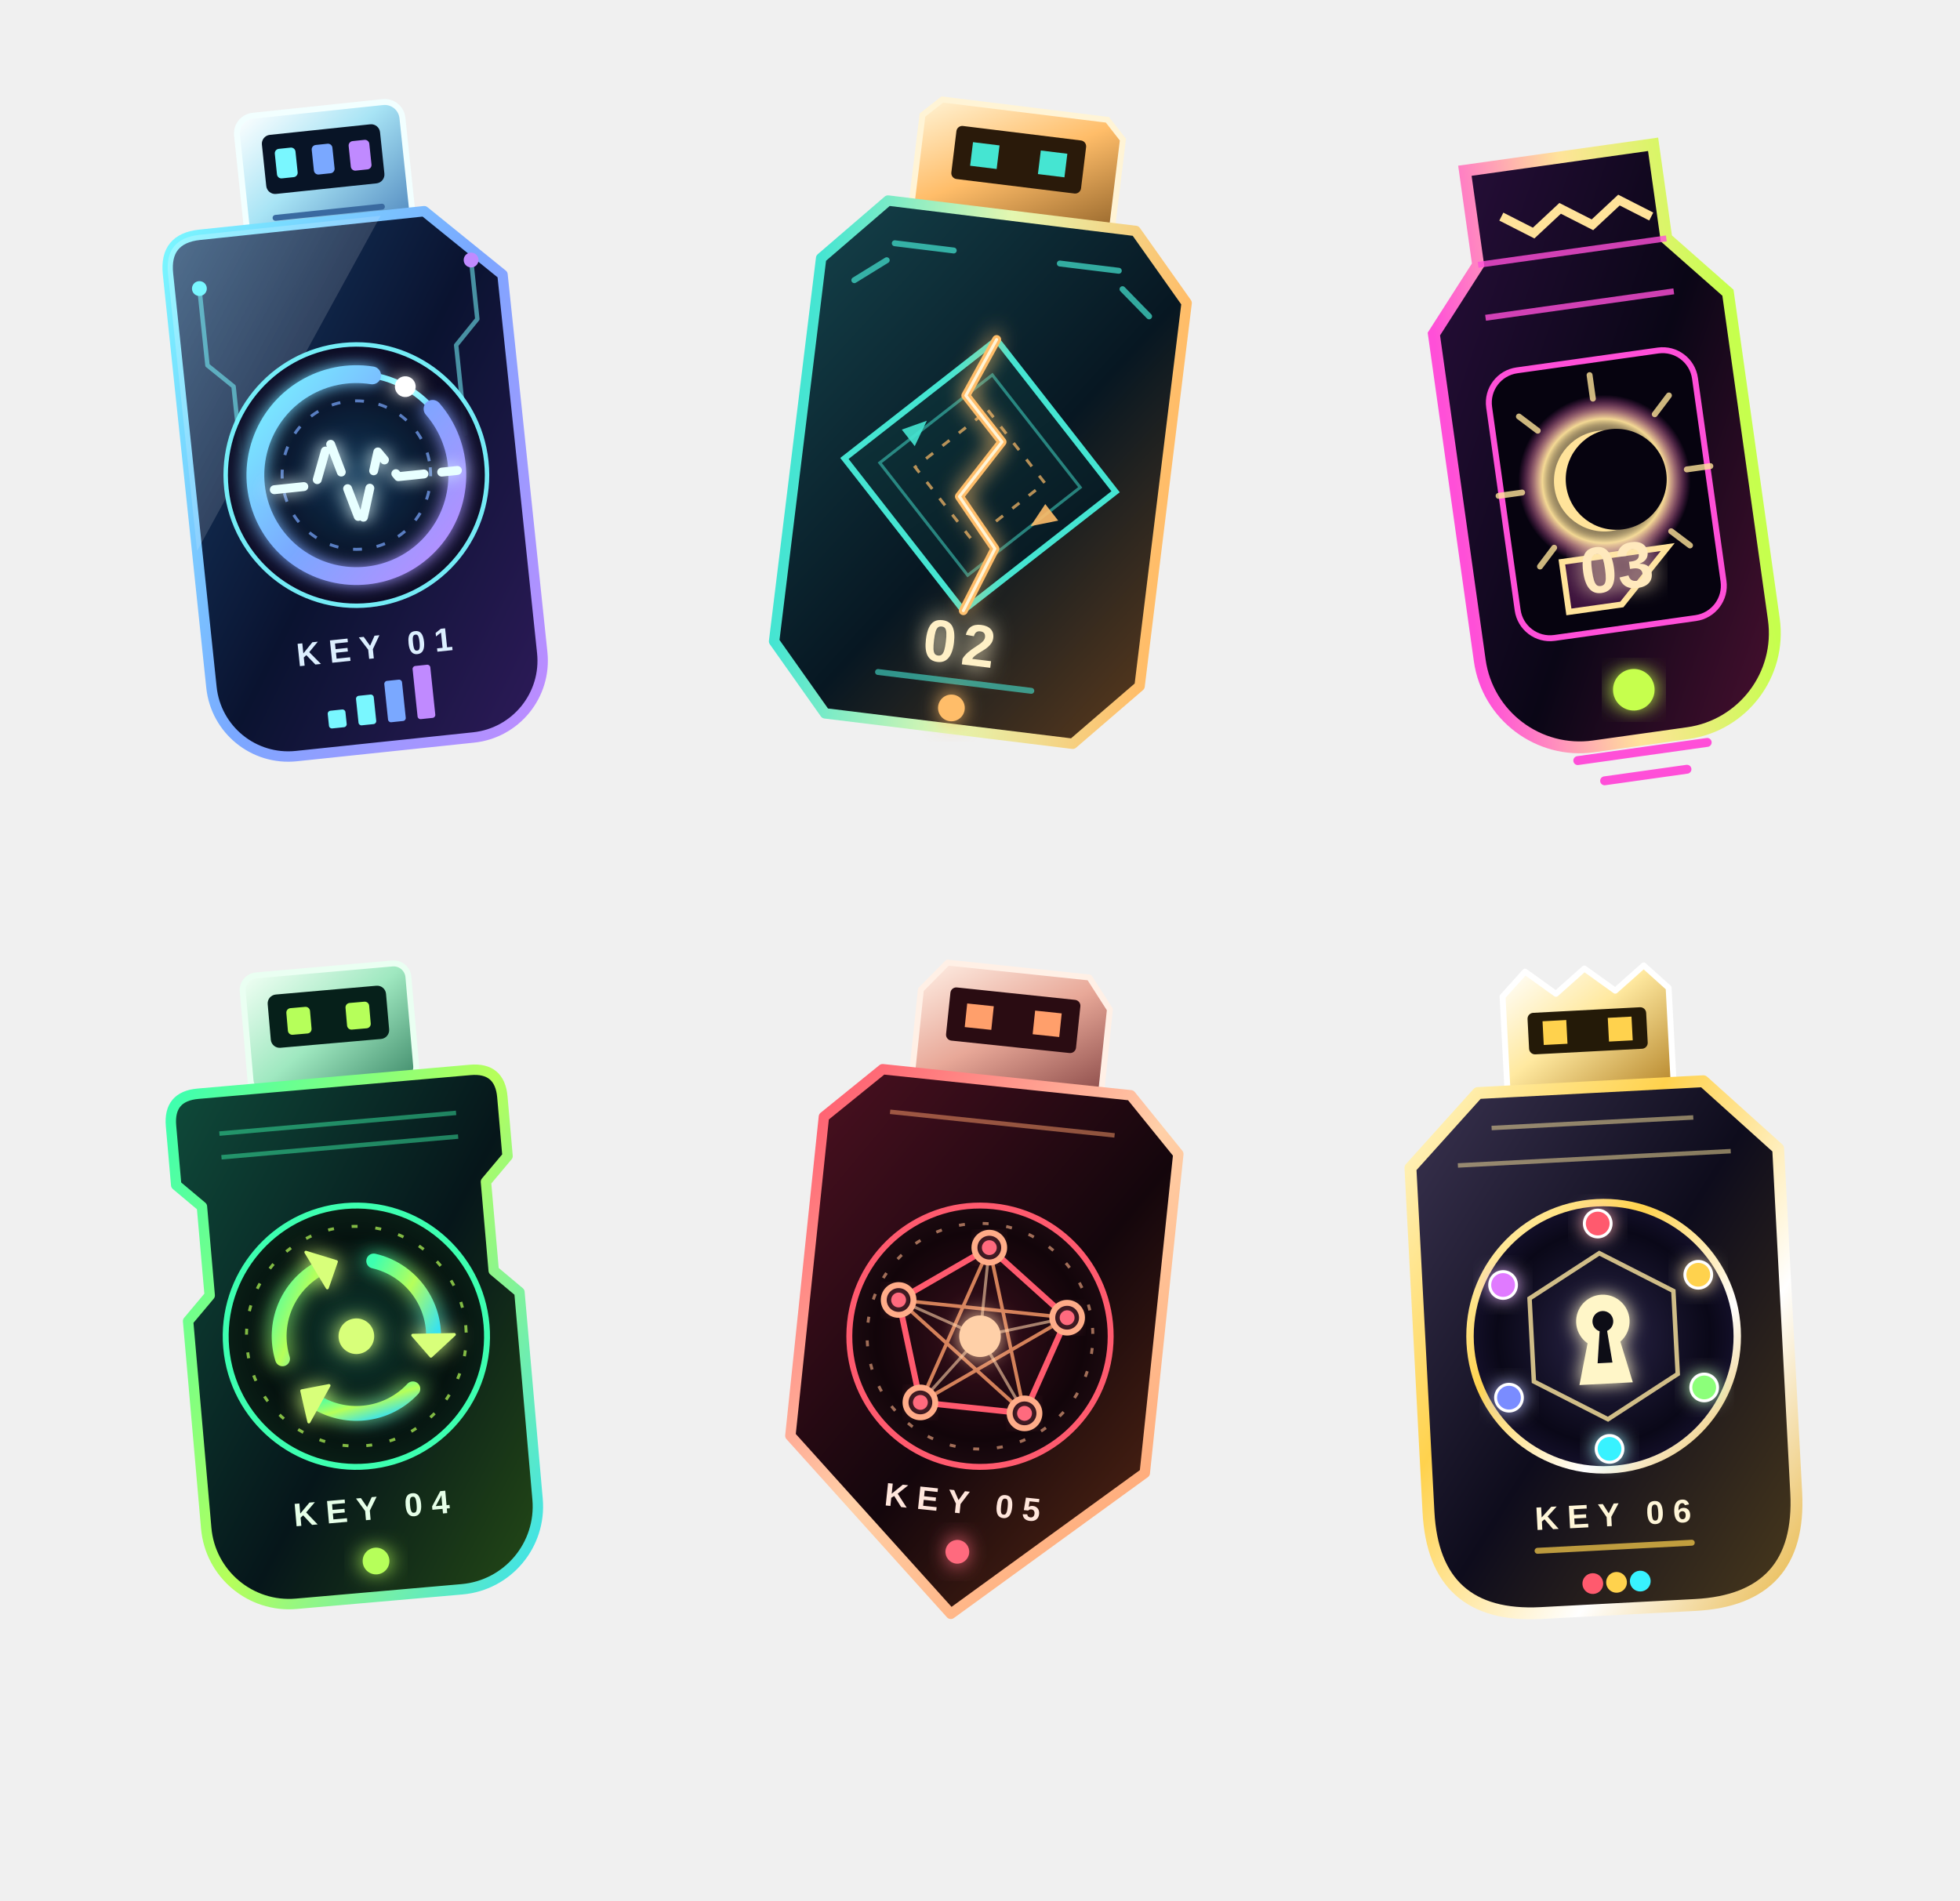
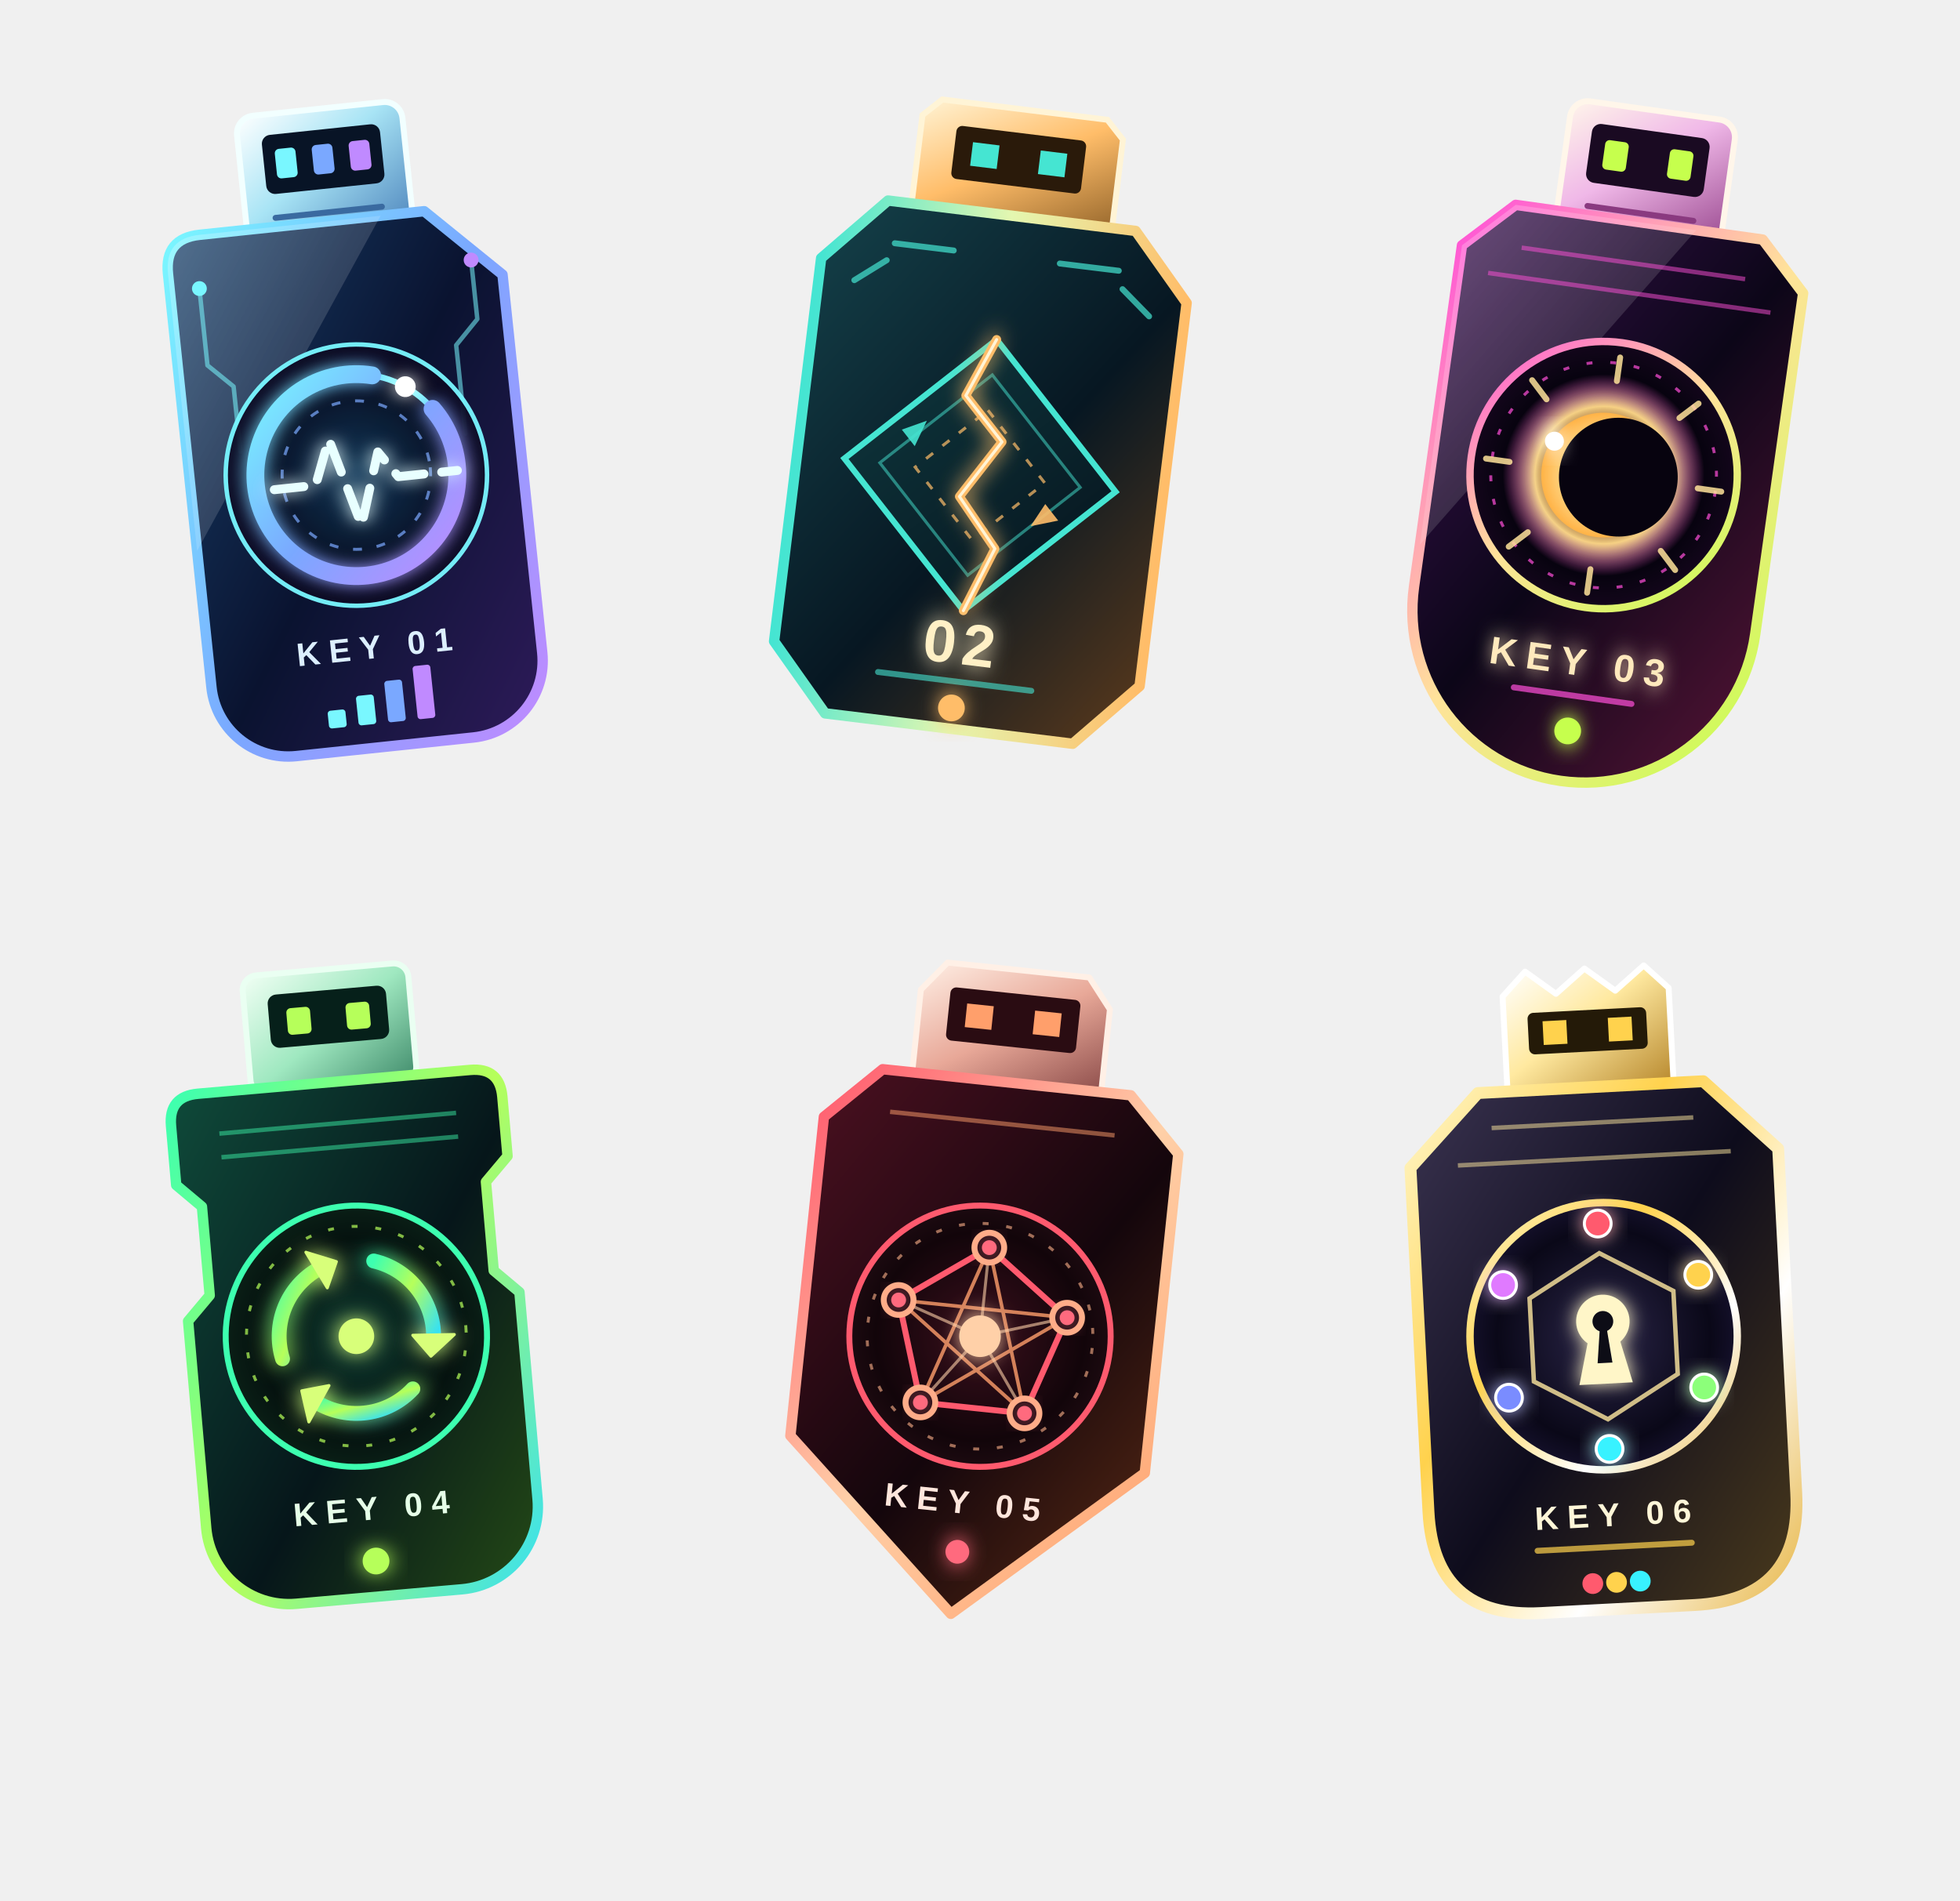
<svg xmlns="http://www.w3.org/2000/svg" viewBox="0 0 660 640" role="img" aria-label="Les six clés de résonance ECHO">
  <svg x="30" y="30" width="180" height="260" viewBox="0 0 180 260" overflow="visible">
    <defs>
      <linearGradient id="key01Shell" x1="0" y1="0" x2="1" y2="1">
        <stop stop-color="#17406a" />
        <stop offset="0.5" stop-color="#0a1330" />
        <stop offset="1" stop-color="#2e1a5a" />
      </linearGradient>
      <linearGradient id="key01Edge" x1="0" y1="0" x2="1" y2="1">
        <stop stop-color="#79f7ff" />
        <stop offset="0.5" stop-color="#7aa8ff" />
        <stop offset="1" stop-color="#c08aff" />
      </linearGradient>
      <linearGradient id="key01Metal" x1="0" y1="0" x2="1" y2="1">
        <stop stop-color="#ffffff" />
        <stop offset="0.45" stop-color="#a8e4f5" />
        <stop offset="1" stop-color="#4f86bd" />
      </linearGradient>
      <linearGradient id="key01Gloss" x1="0" y1="0" x2="1" y2="1">
        <stop stop-color="#ffffff" stop-opacity="0.28" />
        <stop offset="1" stop-color="#ffffff" stop-opacity="0" />
      </linearGradient>
      <radialGradient id="key01Core" cx="0.5" cy="0.5" r="0.5">
        <stop stop-color="#12395a" />
        <stop offset="0.75" stop-color="#060d20" />
        <stop offset="1" stop-color="#0d0a24" />
      </radialGradient>
      <clipPath id="key01Clip">
        <path d="M46 44h76l24 24v128a26 26 0 0 1-26 26H60a26 26 0 0 1-26-26V56q0-12 12-12Z" />
      </clipPath>
      <filter id="key01Glow" x="-50%" y="-50%" width="200%" height="200%">
        <feGaussianBlur stdDeviation="3" result="blur" />
        <feMerge>
          <feMergeNode in="blur" />
          <feMergeNode in="SourceGraphic" />
        </feMerge>
      </filter>
      <style>
      .k1-ring { transform-origin: 90px 130px; animation: k1-spin 14s linear infinite; }
      .k1-pulse { stroke-dasharray: 10 6; animation: k1-flow 1.6s linear infinite; }
      .k1-echo { transform-origin: 90px 130px; animation: k1-echo 3s ease-out infinite; }
      .k1-bar { animation: k1-bar 2.4s ease-in-out infinite; }
      .k1-bar.b2 { animation-delay: .3s; } .k1-bar.b3 { animation-delay: .6s; } .k1-bar.b4 { animation-delay: .9s; }
      @keyframes k1-spin { to { transform: rotate(360deg); } }
      @keyframes k1-flow { to { stroke-dashoffset: -32; } }
      @keyframes k1-echo { 0% { opacity: .8; transform: scale(.55); } 100% { opacity: 0; transform: scale(1.25); } }
      @keyframes k1-bar { 50% { opacity: .35; } }
      @media (prefers-reduced-motion: reduce) { .k1-ring, .k1-pulse, .k1-echo, .k1-bar { animation: none; } }
    </style>
    </defs>
    <g transform="translate(90 130) rotate(-6) translate(-90 -130)">
      <rect x="62" y="6" width="56" height="42" rx="6" fill="url(#key01Metal)" stroke="#f2ffff" stroke-width="2" />
      <rect x="70" y="13" width="40" height="20" rx="3" fill="#081426" />
      <rect x="74" y="18" width="7" height="10" rx="1.5" fill="#79f7ff" />
      <rect x="86.5" y="18" width="7" height="10" rx="1.5" fill="#7aa8ff" />
      <rect x="99" y="18" width="7" height="10" rx="1.5" fill="#c08aff" />
      <path d="M72 41h36" stroke="#3a6aa0" stroke-width="2" stroke-linecap="round" />
      <path d="M46 44h76l24 24v128a26 26 0 0 1-26 26H60a26 26 0 0 1-26-26V56q0-12 12-12Z" fill="url(#key01Shell)" stroke="url(#key01Edge)" stroke-width="3.5" stroke-linejoin="round" />
      <g clip-path="url(#key01Clip)">
        <path d="M20 40L110 40L20 170Z" fill="url(#key01Gloss)" />
      </g>
      <path d="M44 62v26l8 8v22M136 62v20l-8 8v30" fill="none" stroke="#79f7ff" stroke-width="1.5" stroke-linecap="round" stroke-linejoin="round" opacity="0.55" />
      <circle cx="44" cy="62" r="2.5" fill="#79f7ff" />
      <circle cx="136" cy="62" r="2.5" fill="#c08aff" />
      <circle cx="90" cy="130" r="44" fill="url(#key01Core)" stroke="#79f7ff" stroke-width="1.5" opacity="0.95" />
      <circle class="k1-echo" cx="90" cy="130" r="34" fill="none" stroke="#79f7ff" stroke-width="2" />
      <circle cx="90" cy="130" r="25" fill="none" stroke="#7aa8ff" stroke-width="1" stroke-dasharray="3 5" opacity="0.7" />
      <g class="k1-ring" filter="url(#key01Glow)">
        <path d="M117.85 110.5A34 34 0 1 1 98.8 97.16" fill="none" stroke="url(#key01Edge)" stroke-width="6" stroke-linecap="round" />
        <circle cx="109.5" cy="102.1" r="3.5" fill="#ffffff" />
      </g>
      <path class="k1-pulse" d="M62 132h14l6-15 8 30 8-24 6 9h20" fill="none" stroke="#e8ffff" stroke-width="3" stroke-linecap="round" stroke-linejoin="round" filter="url(#key01Glow)" />
      <text x="90" y="192" fill="#dcefff" font-family="Arial, sans-serif" font-size="11" font-weight="700" letter-spacing="3" text-anchor="middle">KEY 01</text>
      <rect class="k1-bar" x="72" y="208" width="6" height="6" rx="1" fill="#79f7ff" />
      <rect class="k1-bar b2" x="82" y="204" width="6" height="10" rx="1" fill="#79f7ff" />
      <rect class="k1-bar b3" x="92" y="200" width="6" height="14" rx="1" fill="#7aa8ff" />
      <rect class="k1-bar b4" x="102" y="196" width="6" height="18" rx="1" fill="#c08aff" />
    </g>
  </svg>
  <svg x="240" y="30" width="180" height="260" viewBox="0 0 180 260" overflow="visible">
    <defs>
      <linearGradient id="key02Shell" x1="0" y1="0" x2="1" y2="1">
        <stop stop-color="#14414a" />
        <stop offset="0.55" stop-color="#071722" />
        <stop offset="1" stop-color="#5c3a1c" />
      </linearGradient>
      <linearGradient id="key02Edge" x1="0" y1="0" x2="1" y2="0">
        <stop stop-color="#45e5d2" />
        <stop offset="0.5" stop-color="#e4f7b0" />
        <stop offset="1" stop-color="#ffbd69" />
      </linearGradient>
      <linearGradient id="key02Metal" x1="0" y1="0" x2="1" y2="1">
        <stop stop-color="#fff4d6" />
        <stop offset="0.5" stop-color="#ffbd69" />
        <stop offset="1" stop-color="#9a6a2e" />
      </linearGradient>
      <linearGradient id="key02Core" x1="0" y1="0" x2="1" y2="1">
        <stop stop-color="#0f3a40" />
        <stop offset="1" stop-color="#06111b" />
      </linearGradient>
      <filter id="key02Glow" x="-50%" y="-50%" width="200%" height="200%">
        <feGaussianBlur stdDeviation="3.5" result="blur" />
        <feMerge>
          <feMergeNode in="blur" />
          <feMergeNode in="SourceGraphic" />
        </feMerge>
      </filter>
      <style>
      .k2-crack { animation: k2-crack 2.6s ease-in-out infinite; }
      .k2-shard-a { animation: k2-drift-a 4s ease-in-out infinite; }
      .k2-shard-b { animation: k2-drift-b 4.6s ease-in-out infinite; }
      @keyframes k2-crack { 50% { opacity: .55; } }
      @keyframes k2-drift-a { 50% { transform: translate(-3px, -4px); } }
      @keyframes k2-drift-b { 50% { transform: translate(3px, 4px); } }
      @media (prefers-reduced-motion: reduce) { .k2-crack, .k2-shard-a, .k2-shard-b { animation: none; } }
    </style>
    </defs>
    <g transform="translate(90 130) rotate(7) translate(-90 -130)">
      <path d="M62 6h56l6 6v30H56V12l6-6Z" fill="url(#key02Metal)" stroke="#fff4d6" stroke-width="2" />
      <rect x="68" y="14" width="44" height="18" rx="2" fill="#2a1a0a" />
      <rect x="74" y="19" width="9" height="8" fill="#45e5d2" />
      <rect x="97" y="19" width="9" height="8" fill="#45e5d2" />
      <path d="M48 42h84l20 22v130l-20 22H48l-20-22V64l20-22Z" fill="url(#key02Shell)" stroke="url(#key02Edge)" stroke-width="3.5" stroke-linejoin="round" />
      <path d="M52 56h20m36 0h20M40 70l10-8m90 8-10-8" fill="none" stroke="#45e5d2" stroke-width="2" stroke-linecap="round" opacity="0.7" />
      <path d="M90 84l46 46-46 46-46-46 46-46Z" fill="url(#key02Core)" stroke="#45e5d2" stroke-width="2" />
      <path d="M90 96l34 34-34 34-34-34 34-34Z" fill="none" stroke="#45e5d2" stroke-width="1" opacity="0.5" />
      <path d="M90 108l22 22-22 22-22-22 22-22Z" fill="none" stroke="#ffbd69" stroke-width="1" stroke-dasharray="3 4" opacity="0.7" />
      <g class="k2-shard-a">
        <path d="M62 118l8-4-3 9Z" fill="#45e5d2" opacity="0.9" />
      </g>
      <g class="k2-shard-b">
        <path d="M118 142l-9 3 4-8Z" fill="#ffbd69" opacity="0.9" />
      </g>
      <path class="k2-crack" d="M90 84l-8 20 14 14-12 20 14 16-8 22" fill="none" stroke="#ffbd69" stroke-width="3" stroke-linecap="round" stroke-linejoin="round" filter="url(#key02Glow)" />
      <path d="M90 84l-8 20 14 14-12 20 14 16-8 22" fill="none" stroke="#fff4d6" stroke-width="1" stroke-linecap="round" stroke-linejoin="round" />
      <text x="90" y="194" fill="#fff0c6" font-family="Arial, sans-serif" font-size="20" font-weight="700" letter-spacing="2" text-anchor="middle" filter="url(#key02Glow)">02</text>
      <path d="M64 200h52" stroke="#45e5d2" stroke-width="2" stroke-linecap="round" opacity="0.6" />
      <circle cx="90" cy="209" r="4.5" fill="#ffbd69" filter="url(#key02Glow)" />
    </g>
  </svg>
  <svg x="450" y="30" width="180" height="260" viewBox="0 0 180 260" overflow="visible">
    <defs>
      <linearGradient id="key03Shell" x1="0" y1="0" x2="1" y2="1">
-         <stop stop-color="#2a0f3d" />
-         <stop offset="0.55" stop-color="#0a0616" />
-         <stop offset="1" stop-color="#4a1030" />
-       </linearGradient>
-       <linearGradient id="key03Edge" x1="0" y1="0" x2="1" y2="0">
+         <stop stop-color="#3a1250" />
+         <stop offset="0.5" stop-color="#0c0618" />
+         <stop offset="1" stop-color="#561436" />
+       </linearGradient>
+       <linearGradient id="key03Edge" x1="0" y1="0" x2="1" y2="1">
        <stop stop-color="#ff4fd8" />
        <stop offset="0.5" stop-color="#ffe39a" />
        <stop offset="1" stop-color="#c6ff4d" />
      </linearGradient>
+       <linearGradient id="key03Metal" x1="0" y1="0" x2="1" y2="1">
+         <stop stop-color="#fff6ea" />
+         <stop offset="0.45" stop-color="#f0b8e8" />
+         <stop offset="1" stop-color="#9a4a90" />
+       </linearGradient>
+       <linearGradient id="key03Gloss" x1="0" y1="0" x2="1" y2="1">
+         <stop stop-color="#ffffff" stop-opacity="0.26" />
+         <stop offset="1" stop-color="#ffffff" stop-opacity="0" />
+       </linearGradient>
+       <radialGradient id="key03Core" cx="0.5" cy="0.5" r="0.5">
+         <stop stop-color="#2a0a36" />
+         <stop offset="0.75" stop-color="#07030f" />
+         <stop offset="1" stop-color="#14061c" />
+       </radialGradient>
      <radialGradient id="key03Corona" cx="0.5" cy="0.5" r="0.5">
-         <stop offset="0.55" stop-color="#ffe39a" stop-opacity="0" />
-         <stop offset="0.72" stop-color="#ffe39a" stop-opacity=".95" />
+         <stop offset="0.5" stop-color="#ffe39a" stop-opacity="0" />
+         <stop offset="0.68" stop-color="#ffe39a" stop-opacity="0.95" />
        <stop offset="1" stop-color="#ff4fd8" stop-opacity="0" />
      </radialGradient>
-       <filter id="key03Glow">
-         <feGaussianBlur stdDeviation="3.5" result="blur" />
-         <feMerge>
-           <feMergeNode in="blur" />
-           <feMergeNode in="SourceGraphic" />
-         </feMerge>
-       </filter>
-       <style>
-       .corona { transform-origin: 90px 132px; animation: pulse 3.2s ease-in-out infinite; }
-       .rays { transform-origin: 90px 132px; animation: spin 18s linear infinite; }
-       .moon { animation: drift 4s ease-in-out infinite; }
-       @keyframes pulse { 50% { opacity: .55; transform: scale(1.08); } }
-       @keyframes spin { to { transform: rotate(360deg); } }
-       @keyframes drift { 50% { transform: translateX(4px); } }
-       @media (prefers-reduced-motion: reduce) { .corona, .rays, .moon { animation: none; } }
-     </style>
-     </defs>
-     <g transform="translate(90 130) rotate(-8) translate(-90 -130)">
-       <path d="M58 22h64v32l18 21v111a34 34 0 0 1-34 34H74a34 34 0 0 1-34-34V75l18-21V22Z" fill="url(#key03Shell)" stroke="url(#key03Edge)" stroke-width="4" />
-       <path d="M58 54h64m-64 18h64" fill="none" stroke="#ff4fd8" stroke-width="2" opacity=".8" />
-       <path d="m68 39 10 7 10-7 10 7 10-7 10 7" fill="none" stroke="#ffe39a" stroke-width="3" />
-       <rect x="55" y="91" width="70" height="91" rx="11" fill="#06030f" stroke="#ff4fd8" stroke-width="2" />
-       <circle class="corona" cx="90" cy="132" r="29" fill="url(#key03Corona)" />
-       <g class="rays" stroke="#ffe39a" stroke-width="2" stroke-linecap="round" opacity=".8">
-         <path d="M90 96v8M90 160v8M54 132h8M118 132h8M64.5 106.5l5.6 5.6M109.9 151.9l5.6 5.6M115.5 106.5l-5.6 5.6M70.1 151.9l-5.6 5.6" />
-       </g>
-       <circle cx="90" cy="132" r="17" fill="#ffe39a" filter="url(#key03Glow)" />
-       <circle class="moon" cx="94" cy="132" r="17" fill="#06030f" />
-       <path d="M72 151h36l-18 17H72z" fill="#3a0f3b" stroke="#ffe39a" stroke-width="2" transform="translate(0 6)" />
-       <text x="90" y="169" fill="#ffe9bd" font-family="Arial, sans-serif" font-size="22" font-weight="700" text-anchor="middle" filter="url(#key03Glow)">03</text>
-       <circle cx="90" cy="203" r="7" fill="#c6ff4d" filter="url(#key03Glow)" />
-       <path d="M68 224h44m-36 8h28" stroke="#ff4fd8" stroke-width="3" stroke-linecap="round" />
+       <radialGradient id="key03Sun" cx="0.5" cy="0.5" r="0.5">
+         <stop stop-color="#ffffff" />
+         <stop offset="0.5" stop-color="#ffe39a" />
+         <stop offset="1" stop-color="#ffb347" />
+       </radialGradient>
+       <clipPath id="key03Clip">
+         <path d="M48 44h84l16 16v116a58 58 0 0 1-116 0V60l16-16Z" />
+       </clipPath>
+       <filter id="key03Glow" x="-50%" y="-50%" width="200%" height="200%">
+         <feGaussianBlur stdDeviation="3.2" result="blur" />
+         <feMerge>
+           <feMergeNode in="blur" />
+           <feMergeNode in="SourceGraphic" />
+         </feMerge>
+       </filter>
+       <style>
+       .k3-corona { transform-origin: 90px 130px; animation: k3-pulse 3.2s ease-in-out infinite; }
+       .k3-rays { transform-origin: 90px 130px; animation: k3-spin 22s linear infinite; }
+       .k3-moon { animation: k3-drift 5s ease-in-out infinite; }
+       .k3-bead { animation: k3-bead 5s ease-in-out infinite; }
+       .k3-led { animation: k3-led 2.4s ease-in-out infinite; }
+       @keyframes k3-pulse { 50% { opacity: .55; transform: scale(1.1); } }
+       @keyframes k3-spin { to { transform: rotate(360deg); } }
+       @keyframes k3-drift { 50% { transform: translateX(3px); } }
+       @keyframes k3-bead { 50% { opacity: .35; } }
+       @keyframes k3-led { 50% { opacity: .35; } }
+       @media (prefers-reduced-motion: reduce) { .k3-corona, .k3-rays, .k3-moon, .k3-bead, .k3-led { animation: none; } }
+     </style>
+     </defs>
+     <g transform="translate(90 130) rotate(8) translate(-90 -130)">
+       <rect x="62" y="6" width="56" height="42" rx="6" fill="url(#key03Metal)" stroke="#fff6ea" stroke-width="2" />
+       <rect x="70" y="13" width="40" height="20" rx="3" fill="#1a0a22" />
+       <rect x="75" y="18" width="8" height="10" rx="1.5" fill="#c6ff4d" />
+       <rect x="97" y="18" width="8" height="10" rx="1.5" fill="#c6ff4d" />
+       <path d="M72 41h36" stroke="#8a3a80" stroke-width="2" stroke-linecap="round" />
+       <path d="M48 44h84l16 16v116a58 58 0 0 1-116 0V60l16-16Z" fill="url(#key03Shell)" stroke="url(#key03Edge)" stroke-width="3.5" stroke-linejoin="round" />
+       <g clip-path="url(#key03Clip)">
+         <path d="M20 40L112 40L20 180Z" fill="url(#key03Gloss)" />
+       </g>
+       <path d="M52 58h76M42 68h96" fill="none" stroke="#ff4fd8" stroke-width="1.5" opacity="0.5" />
+       <circle cx="90" cy="130" r="45" fill="url(#key03Core)" stroke="url(#key03Edge)" stroke-width="2.5" />
+       <circle cx="90" cy="130" r="38" fill="none" stroke="#ff4fd8" stroke-width="1" stroke-dasharray="2 6" opacity="0.7" />
+       <circle class="k3-corona" cx="90" cy="130" r="34" fill="url(#key03Corona)" />
+       <g class="k3-rays" stroke="#ffe39a" stroke-width="2" stroke-linecap="round" opacity="0.85">
+         <path d="M90 90v8M90 162v8M50 130h8M122 130h8M61.7 101.7l5.7 5.7M112.6 152.6l5.7 5.7M118.3 101.7l-5.7 5.7M67.4 152.6l-5.7 5.7" />
+       </g>
+       <circle cx="90" cy="130" r="21" fill="url(#key03Sun)" filter="url(#key03Glow)" />
+       <circle class="k3-moon" cx="95" cy="130" r="20" fill="#07030f" />
+       <circle class="k3-bead" cx="72" cy="121" r="3.2" fill="#ffffff" filter="url(#key03Glow)" />
+       <text x="90" y="198" fill="#ffe9bd" font-family="Arial, sans-serif" font-size="13" font-weight="700" letter-spacing="3" text-anchor="middle" filter="url(#key03Glow)">KEY 03</text>
+       <path d="M70 205h40" stroke="#ff4fd8" stroke-width="2" stroke-linecap="round" opacity="0.7" />
+       <circle class="k3-led" cx="90" cy="217" r="4.5" fill="#c6ff4d" filter="url(#key03Glow)" />
    </g>
  </svg>
  <svg x="30" y="320" width="180" height="260" viewBox="0 0 180 260" overflow="visible">
    <defs>
      <linearGradient id="key04Shell" x1="0" y1="0" x2="1" y2="1">
        <stop stop-color="#0f4a3a" />
        <stop offset="0.55" stop-color="#06161a" />
        <stop offset="1" stop-color="#244a16" />
      </linearGradient>
      <linearGradient id="key04Edge" x1="0" y1="0" x2="1" y2="1">
        <stop stop-color="#3dffb0" />
        <stop offset="0.5" stop-color="#b6ff5a" />
        <stop offset="1" stop-color="#38e1f0" />
      </linearGradient>
      <linearGradient id="key04Metal" x1="0" y1="0" x2="1" y2="1">
        <stop stop-color="#f1fff4" />
        <stop offset="0.5" stop-color="#9fe8c0" />
        <stop offset="1" stop-color="#3f8a6a" />
      </linearGradient>
      <radialGradient id="key04Core" cx="0.5" cy="0.5" r="0.5">
        <stop stop-color="#0e3a30" />
        <stop offset="0.75" stop-color="#05120f" />
        <stop offset="1" stop-color="#0a1f16" />
      </radialGradient>
      <filter id="key04Glow" x="-50%" y="-50%" width="200%" height="200%">
        <feGaussianBlur stdDeviation="3.5" result="blur" />
        <feMerge>
          <feMergeNode in="blur" />
          <feMergeNode in="SourceGraphic" />
        </feMerge>
      </filter>
      <style>
      .k4-cycle { transform-origin: 90px 130px; animation: k4-spin 9s linear infinite; }
      .k4-led { animation: k4-led 2.2s ease-in-out infinite; }
      @keyframes k4-spin { to { transform: rotate(360deg); } }
      @keyframes k4-led { 50% { opacity: .35; } }
      @media (prefers-reduced-motion: reduce) { .k4-cycle, .k4-led { animation: none; } }
    </style>
    </defs>
    <g transform="translate(90 130) rotate(-5) translate(-90 -130)">
      <rect x="62" y="6" width="56" height="40" rx="5" fill="url(#key04Metal)" stroke="#eafff2" stroke-width="2" />
      <rect x="70" y="13" width="40" height="18" rx="3" fill="#06201a" />
      <rect x="76" y="18" width="8" height="9" rx="1.5" fill="#b6ff5a" />
      <rect x="96" y="18" width="8" height="9" rx="1.5" fill="#b6ff5a" />
      <path d="M44 44h92q10 0 10 10v20l-8 8v30l8 8v70a28 28 0 0 1-28 28H62a28 28 0 0 1-28-28v-70l8-8V82l-8-8V54q0-10 10-10Z" fill="url(#key04Shell)" stroke="url(#key04Edge)" stroke-width="3.5" stroke-linejoin="round" />
      <path d="M50 58h80M50 66h80" stroke="#3dffb0" stroke-width="1.5" opacity="0.45" />
      <circle cx="90" cy="130" r="44" fill="url(#key04Core)" stroke="#3dffb0" stroke-width="2" />
      <circle cx="90" cy="130" r="37" fill="none" stroke="#b6ff5a" stroke-width="1" stroke-dasharray="2 6" opacity="0.7" />
      <g class="k4-cycle" filter="url(#key04Glow)">
        <path d="M98.03,105.27 A26 26 0 0 1 115.86,132.72" fill="none" stroke="url(#key04Edge)" stroke-width="5" stroke-linecap="round" />
        <path d="M114.43,138.89 L122.92,132.3 L108.95,131.33 Z" fill="#d8ff7a" stroke="#d8ff7a" stroke-width="1" stroke-linejoin="round" />
        <path d="M107.4,149.32 A26 26 0 0 1 74.72,151.03" fill="none" stroke="url(#key04Edge)" stroke-width="5" stroke-linecap="round" />
        <path d="M70.08,146.71 L71.55,157.36 L79.38,145.75 Z" fill="#d8ff7a" stroke="#d8ff7a" stroke-width="1" stroke-linejoin="round" />
        <path d="M64.57,135.41 A26 26 0 0 1 79.42,106.25" fill="none" stroke="url(#key04Edge)" stroke-width="5" stroke-linecap="round" />
        <path d="M85.49,104.39 L75.53,100.34 L81.67,112.92 Z" fill="#d8ff7a" stroke="#d8ff7a" stroke-width="1" stroke-linejoin="round" />
      </g>
      <circle cx="90" cy="130" r="6" fill="#d8ff7a" filter="url(#key04Glow)" />
      <text x="90" y="192" fill="#e6ffe8" font-family="Arial, sans-serif" font-size="11" font-weight="700" letter-spacing="3" text-anchor="middle">KEY 04</text>
      <circle class="k4-led" cx="90" cy="206" r="4.5" fill="#b6ff5a" filter="url(#key04Glow)" />
    </g>
  </svg>
  <svg x="240" y="320" width="180" height="260" viewBox="0 0 180 260" overflow="visible">
    <defs>
      <linearGradient id="key05Shell" x1="0" y1="0" x2="1" y2="1">
        <stop stop-color="#4a1020" />
        <stop offset="0.55" stop-color="#14060c" />
        <stop offset="1" stop-color="#5a2a14" />
      </linearGradient>
      <linearGradient id="key05Edge" x1="0" y1="0" x2="1" y2="1">
        <stop stop-color="#ff5a6e" />
        <stop offset="0.5" stop-color="#ffd0a8" />
        <stop offset="1" stop-color="#ff9f6b" />
      </linearGradient>
      <linearGradient id="key05Metal" x1="0" y1="0" x2="1" y2="1">
        <stop stop-color="#fff0e6" />
        <stop offset="0.5" stop-color="#e8a898" />
        <stop offset="1" stop-color="#8a4a48" />
      </linearGradient>
      <radialGradient id="key05Core" cx="0.5" cy="0.5" r="0.5">
        <stop stop-color="#3a0f1c" />
        <stop offset="0.8" stop-color="#12050a" />
        <stop offset="1" stop-color="#1c0a10" />
      </radialGradient>
      <filter id="key05Glow" x="-50%" y="-50%" width="200%" height="200%">
        <feGaussianBlur stdDeviation="3.5" result="blur" />
        <feMerge>
          <feMergeNode in="blur" />
          <feMergeNode in="SourceGraphic" />
        </feMerge>
      </filter>
      <style>
      .k5-net { animation: k5-net 3s ease-in-out infinite; }
      .k5-node { animation: k5-node 2.4s ease-in-out infinite; }
      .k5-node.n1 { animation-delay: .4s; } .k5-node.n2 { animation-delay: .8s; } .k5-node.n3 { animation-delay: 1.2s; } .k5-node.n4 { animation-delay: 1.6s; }
      @keyframes k5-net { 50% { opacity: .45; } }
      @keyframes k5-node { 50% { opacity: .3; } }
      @media (prefers-reduced-motion: reduce) { .k5-net, .k5-node { animation: none; } }
    </style>
    </defs>
    <g transform="translate(90 130) rotate(6) translate(-90 -130)">
      <path d="M66 6h48l8 10v30H58V16l8-10Z" fill="url(#key05Metal)" stroke="#fff0e6" stroke-width="2" stroke-linejoin="round" />
      <rect x="68" y="14" width="44" height="18" rx="2" fill="#2a0c12" />
      <rect x="74" y="19" width="9" height="8" fill="#ff9f6b" />
      <rect x="97" y="19" width="9" height="8" fill="#ff9f6b" />
      <path d="M48 44h84l18 18v108l-60 54-60-54V62l18-18Z" fill="url(#key05Shell)" stroke="url(#key05Edge)" stroke-width="3.5" stroke-linejoin="round" />
      <path d="M52 58h76" stroke="#ff9f6b" stroke-width="1.5" opacity="0.5" />
      <circle cx="90" cy="130" r="44" fill="url(#key05Core)" stroke="#ff5a6e" stroke-width="2" />
      <circle cx="90" cy="130" r="38" fill="none" stroke="#ffb38a" stroke-width="1" stroke-dasharray="2 6" opacity="0.6" />
      <g class="k5-net" fill="none" stroke-linecap="round">
        <path d="M90,100 L107.63,154.27 M118.53,120.73 L72.37,154.27 M107.63,154.27 L61.47,120.73 M72.37,154.27 L90,100 M61.47,120.73 L118.53,120.73 " stroke="#ff9f6b" stroke-width="1.2" opacity="0.8" />
        <path d="M90,100 L118.53,120.73 M118.53,120.73 L107.63,154.27 M107.63,154.27 L72.37,154.27 M72.37,154.27 L61.47,120.73 M61.47,120.73 L90,100 " stroke="#ff5a6e" stroke-width="2" />
        <path d="M90,130 L90,100 M90,130 L118.53,120.73 M90,130 L107.63,154.27 M90,130 L72.37,154.27 M90,130 L61.47,120.73 " stroke="#ffd0a8" stroke-width="1" opacity="0.6" />
      </g>
      <circle cx="90" cy="100" r="5" fill="#1a0a10" stroke="#ffb38a" stroke-width="2" />
      <circle class="k5-node n0" cx="90" cy="100" r="2.5" fill="#ff6b7e" filter="url(#key05Glow)" />
      <circle cx="118.53" cy="120.73" r="5" fill="#1a0a10" stroke="#ffb38a" stroke-width="2" />
      <circle class="k5-node n1" cx="118.53" cy="120.73" r="2.5" fill="#ff6b7e" filter="url(#key05Glow)" />
      <circle cx="107.63" cy="154.27" r="5" fill="#1a0a10" stroke="#ffb38a" stroke-width="2" />
      <circle class="k5-node n2" cx="107.63" cy="154.27" r="2.5" fill="#ff6b7e" filter="url(#key05Glow)" />
      <circle cx="72.37" cy="154.27" r="5" fill="#1a0a10" stroke="#ffb38a" stroke-width="2" />
      <circle class="k5-node n3" cx="72.37" cy="154.27" r="2.5" fill="#ff6b7e" filter="url(#key05Glow)" />
      <circle cx="61.47" cy="120.73" r="5" fill="#1a0a10" stroke="#ffb38a" stroke-width="2" />
      <circle class="k5-node n4" cx="61.47" cy="120.73" r="2.5" fill="#ff6b7e" filter="url(#key05Glow)" />
      <circle cx="90" cy="130" r="7" fill="#ffd0a8" filter="url(#key05Glow)" />
      <text x="90" y="190" fill="#ffe6dc" font-family="Arial, sans-serif" font-size="11" font-weight="700" letter-spacing="3" text-anchor="middle">KEY 05</text>
      <circle cx="90" cy="203" r="4" fill="#ff6b7e" filter="url(#key05Glow)" />
    </g>
  </svg>
  <svg x="450" y="320" width="180" height="260" viewBox="0 0 180 260" overflow="visible">
    <defs>
      <linearGradient id="key06Shell" x1="0" y1="0" x2="1" y2="1">
        <stop stop-color="#3a3350" />
        <stop offset="0.5" stop-color="#0e0c1c" />
        <stop offset="1" stop-color="#4a3a1c" />
      </linearGradient>
      <linearGradient id="key06Edge" x1="0" y1="0" x2="1" y2="1">
        <stop stop-color="#fff6c8" />
        <stop offset="0.35" stop-color="#ffd24d" />
        <stop offset="0.7" stop-color="#ffffff" />
        <stop offset="1" stop-color="#e8b84a" />
      </linearGradient>
      <linearGradient id="key06Metal" x1="0" y1="0" x2="1" y2="1">
        <stop stop-color="#ffffff" />
        <stop offset="0.45" stop-color="#ffe9a0" />
        <stop offset="1" stop-color="#b8892e" />
      </linearGradient>
      <radialGradient id="key06Core" cx="0.5" cy="0.5" r="0.5">
        <stop stop-color="#2a2548" />
        <stop offset="0.8" stop-color="#0a0818" />
        <stop offset="1" stop-color="#14102a" />
      </radialGradient>
      <filter id="key06Glow" x="-50%" y="-50%" width="200%" height="200%">
        <feGaussianBlur stdDeviation="3" result="blur" />
        <feMerge>
          <feMergeNode in="blur" />
          <feMergeNode in="SourceGraphic" />
        </feMerge>
      </filter>
      <style>
      .k6-gems { transform-origin: 90px 130px; animation: k6-spin 20s linear infinite; }
      .k6-lock { animation: k6-lock 2.8s ease-in-out infinite; }
      @keyframes k6-spin { to { transform: rotate(360deg); } }
      @keyframes k6-lock { 50% { opacity: .6; } }
      @media (prefers-reduced-motion: reduce) { .k6-gems, .k6-lock { animation: none; } }
    </style>
    </defs>
    <g transform="translate(90 130) rotate(-3) translate(-90 -130)">
      <path d="M62 14l8-8 10 8 10-8 10 8 10-8 8 8v32H62V14Z" fill="url(#key06Metal)" stroke="#ffffff" stroke-width="2" stroke-linejoin="round" />
      <rect x="70" y="20" width="40" height="14" rx="2" fill="#241a08" />
      <rect x="75" y="23" width="8" height="8" fill="#ffd24d" />
      <rect x="97" y="23" width="8" height="8" fill="#ffd24d" />
      <path d="M52 46h76l24 24v116q0 36-36 36H64q-36 0-36-36V70l24-24Z" fill="url(#key06Shell)" stroke="url(#key06Edge)" stroke-width="4" stroke-linejoin="round" />
      <path d="M56 58h68M44 70h92" stroke="#ffe9a0" stroke-width="1.5" opacity="0.5" />
      <circle cx="90" cy="130" r="45" fill="url(#key06Core)" stroke="url(#key06Edge)" stroke-width="2.5" />
      <g class="k6-gems">
        <circle cx="90" cy="92" r="4.5" fill="#ff5a6e" stroke="#fff" stroke-width="1" filter="url(#key06Glow)" />
        <circle cx="122.91" cy="111" r="4.5" fill="#ffd24d" stroke="#fff" stroke-width="1" filter="url(#key06Glow)" />
        <circle cx="122.91" cy="149" r="4.5" fill="#8cff7a" stroke="#fff" stroke-width="1" filter="url(#key06Glow)" />
        <circle cx="90" cy="168" r="4.5" fill="#38f2ff" stroke="#fff" stroke-width="1" filter="url(#key06Glow)" />
        <circle cx="57.09" cy="149" r="4.5" fill="#7a8cff" stroke="#fff" stroke-width="1" filter="url(#key06Glow)" />
        <circle cx="57.09" cy="111" r="4.5" fill="#e07aff" stroke="#fff" stroke-width="1" filter="url(#key06Glow)" />
      </g>
      <path d="M90,102 L114.25,116 L114.25,144 L90,158 L65.75,144 L65.75,116 Z" fill="none" stroke="#ffe9a0" stroke-width="1.5" opacity="0.8" />
      <g class="k6-lock" filter="url(#key06Glow)">
        <circle cx="90" cy="125" r="9" fill="#fff6c8" />
        <path d="M85 130h10l4 16H81Z" fill="#fff6c8" />
        <circle cx="90" cy="125" r="3.5" fill="#0a0818" />
        <path d="M89 126h2l1.5 13h-5Z" fill="#0a0818" />
      </g>
      <text x="90" y="194" fill="#fff6d8" font-family="Arial, sans-serif" font-size="11" font-weight="700" letter-spacing="3" text-anchor="middle">KEY 06</text>
      <path d="M64 201h52" stroke="#ffd24d" stroke-width="2" stroke-linecap="round" opacity="0.7" />
      <circle cx="82" cy="213" r="3.5" fill="#ff5a6e" />
      <circle cx="90" cy="213" r="3.5" fill="#ffd24d" />
      <circle cx="98" cy="213" r="3.5" fill="#38f2ff" />
    </g>
  </svg>
</svg>
